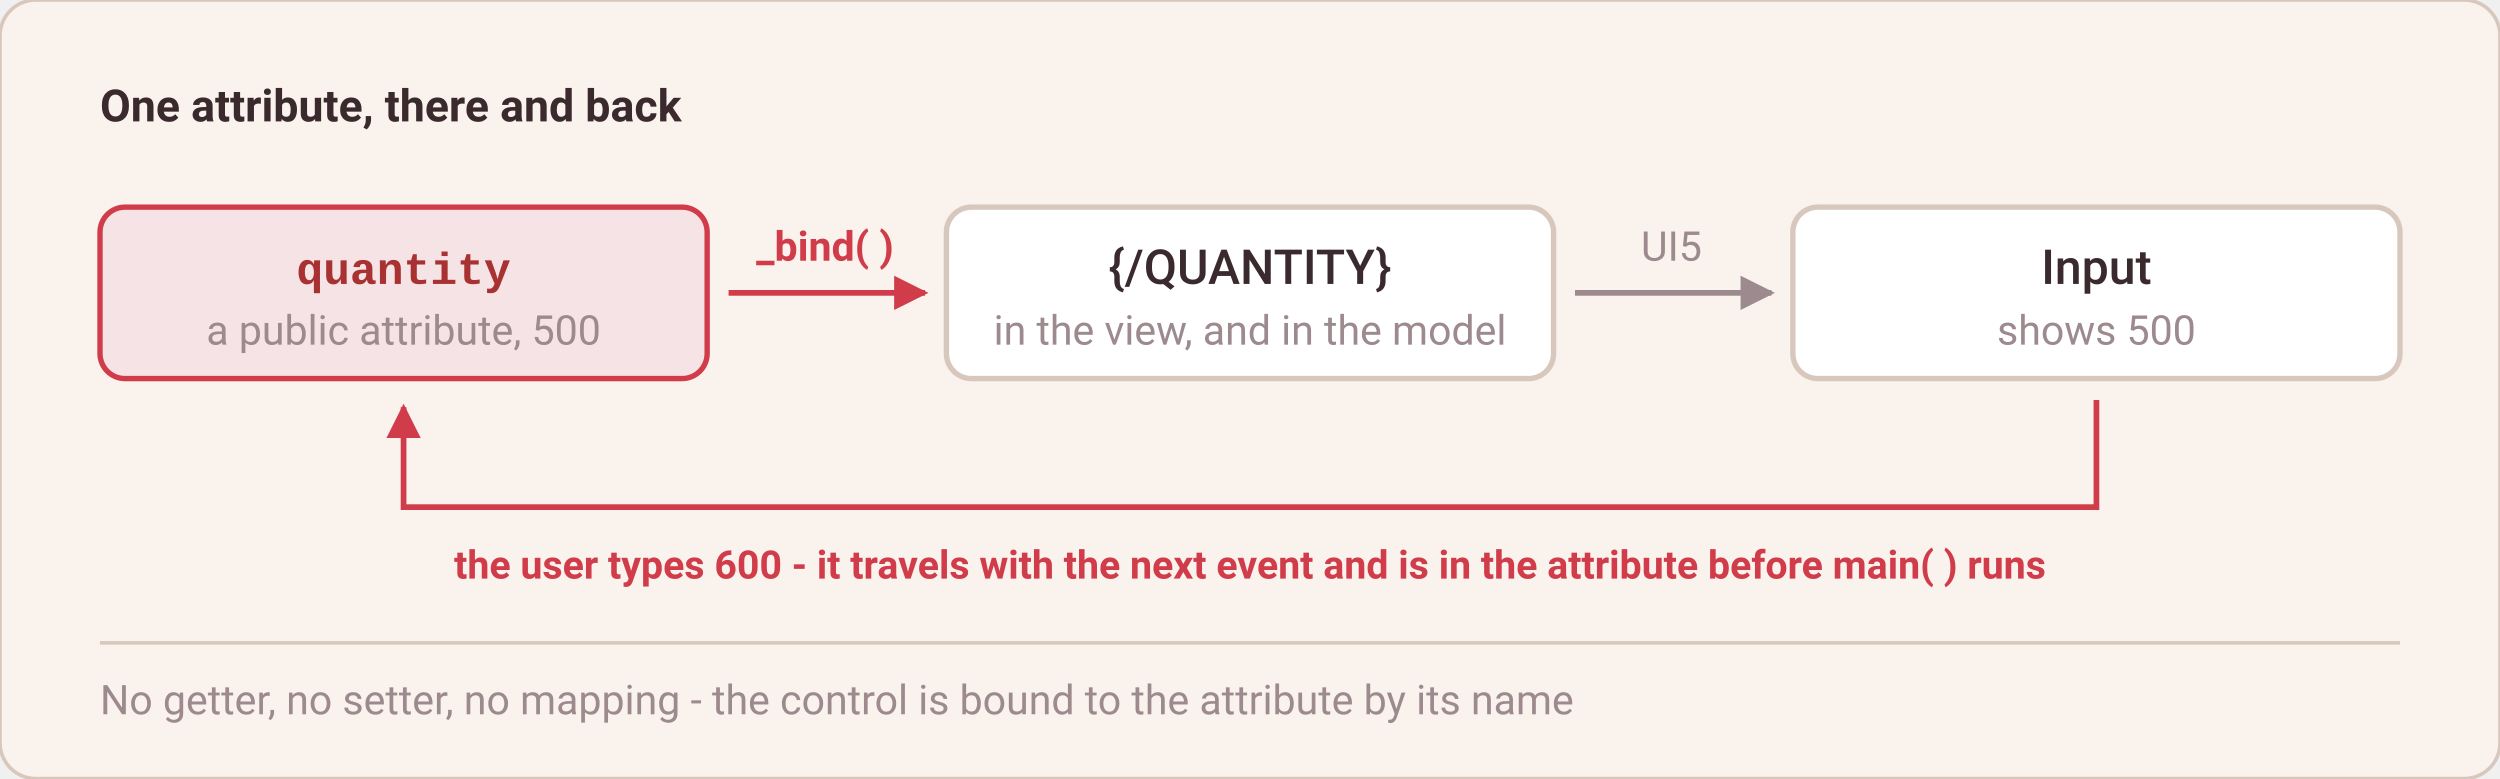
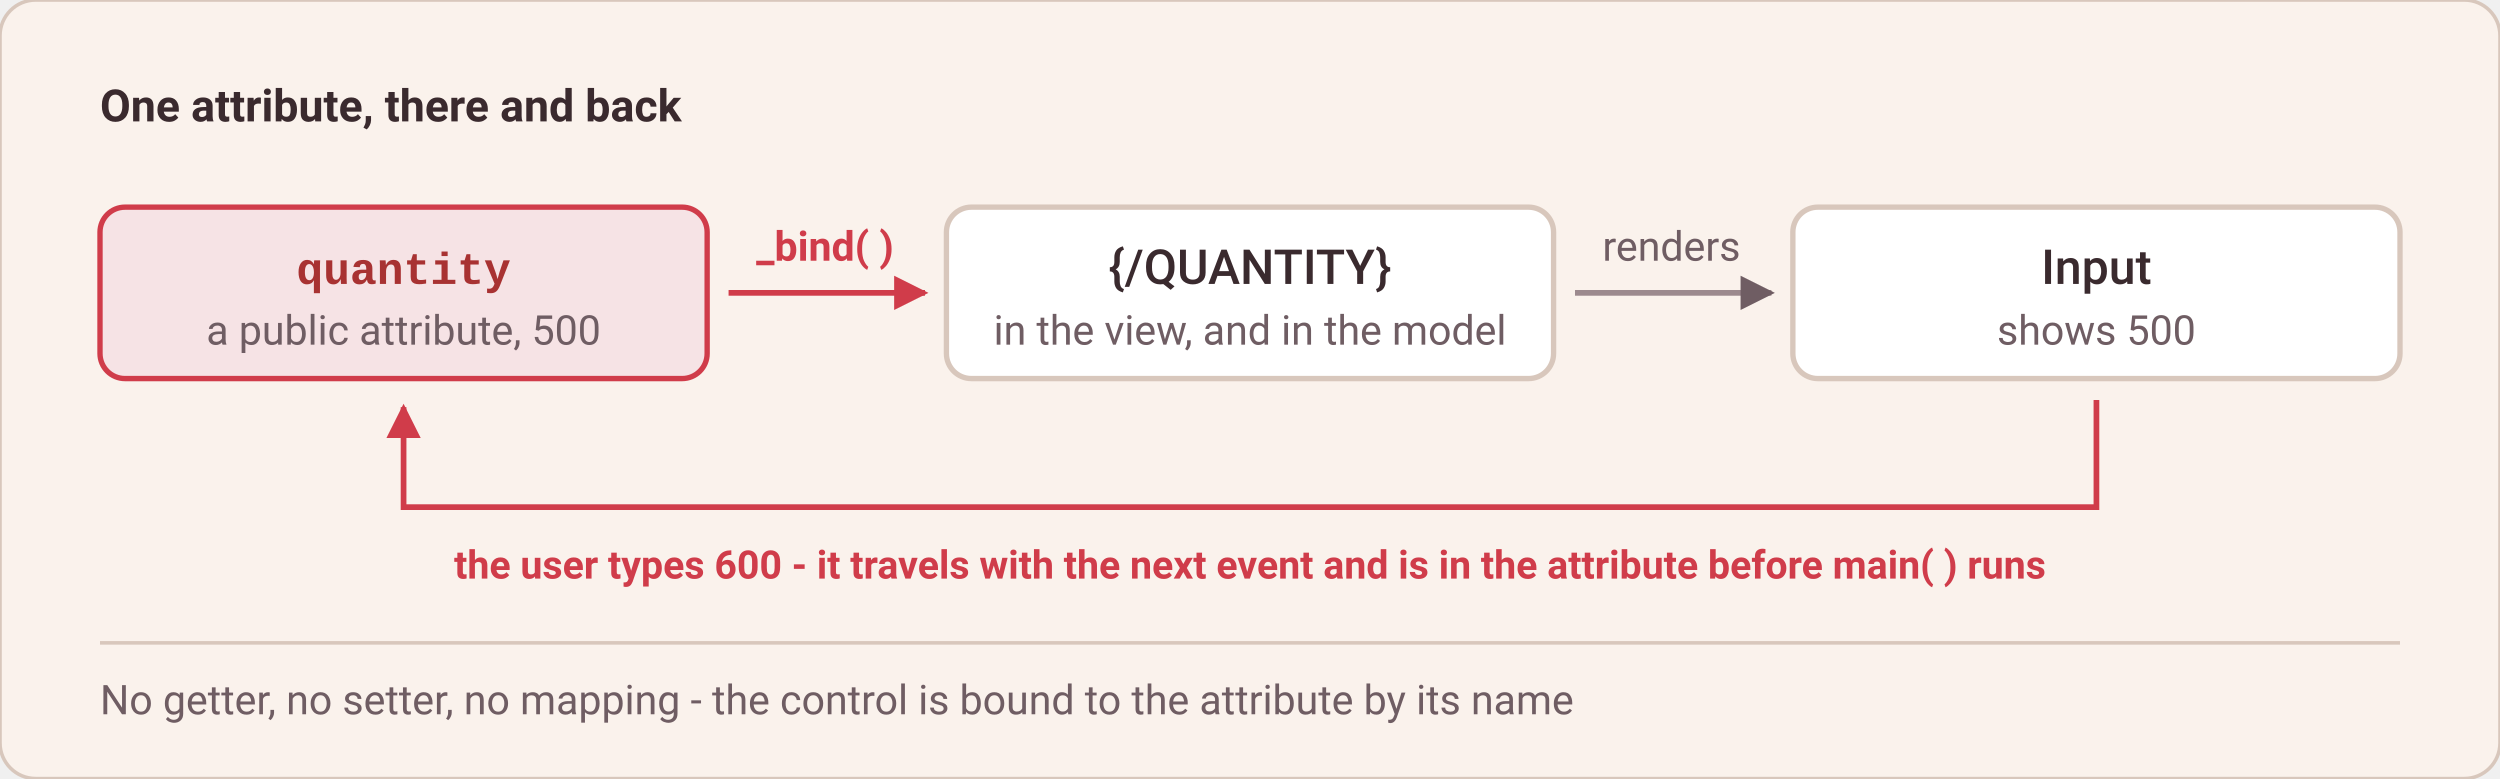
<svg xmlns="http://www.w3.org/2000/svg" viewBox="0 0 700 218" width="700" height="218" role="img">
-   <style data-dark="">@media (prefers-color-scheme:dark){[fill="#FAF2EC"]{fill:#172033}[fill="#F0DFD2"]{fill:#1e2940}[fill="#FFFFFF"]{fill:#0f1522}[fill="#3A2A2E"]{fill:#f1f4f9}[fill="#9C8A8E"]{fill:#9aa4b5}[fill="#F6E3E5"]{fill:#3a1d22}[fill="#D03C4A"]{fill:#f0606d}[fill="#A83232"]{fill:#ff8a95}[stroke="#D8C7BC"]{stroke:#34405a}[stroke="#9C8A8E"]{stroke:#6b778c}[stroke="#D03C4A"]{stroke:#f0606d}}</style>
+   <style data-dark="">@media (prefers-color-scheme:dark){[fill="#FAF2EC"]{fill:#172033}[fill="#F0DFD2"]{fill:#1e2940}[fill="#FFFFFF"]{fill:#0f1522}[fill="#3A2A2E"]{fill:#f1f4f9}[fill="#6F5D63"]{fill:#9aa4b5}[fill="#F6E3E5"]{fill:#3a1d22}[fill="#D03C4A"]{fill:#f0606d}[fill="#A83232"]{fill:#ff8a95}[stroke="#D8C7BC"]{stroke:#34405a}[stroke="#9C8A8E"]{stroke:#6b778c}[stroke="#D03C4A"]{stroke:#f0606d}}</style>
  <defs>
    <marker id="am" viewBox="0 0 10 10" refX="9" refY="5" markerWidth="6" markerHeight="6" orient="auto">
-       <path d="M0 0 L10 5 L0 10 z" fill="#9C8A8E" />
+       <path d="M0 0 L10 5 L0 10 z" fill="#6F5D63" />
    </marker>
    <marker id="ar" viewBox="0 0 10 10" refX="9" refY="5" markerWidth="6" markerHeight="6" orient="auto">
      <path d="M0 0 L10 5 L0 10 z" fill="#D03C4A" />
    </marker>
  </defs>
  <rect width="700" height="218" rx="10" fill="#FAF2EC" stroke="#D8C7BC" />
  <text x="28" y="34" font-family="-apple-system,BlinkMacSystemFont,'Segoe UI',Roboto,'Helvetica Neue',Arial,sans-serif" font-size="12.5" fill="#3A2A2E" font-weight="700" text-anchor="start">One attribute, there and back</text>
  <rect x="28" y="58" width="170" height="48" rx="7" fill="#F6E3E5" stroke="#D03C4A" stroke-width="1.5" />
  <text x="113" y="79.5" font-family="ui-monospace,SFMono-Regular,Menlo,Consolas,'Liberation Mono',monospace" font-size="12.5" fill="#A83232" font-weight="600" text-anchor="middle">quantity</text>
-   <text x="113" y="96.5" font-family="-apple-system,BlinkMacSystemFont,'Segoe UI',Roboto,'Helvetica Neue',Arial,sans-serif" font-size="11.5" fill="#9C8A8E" font-weight="400" text-anchor="middle">a public attribute, 500</text>
+   <text x="113" y="96.5" font-family="-apple-system,BlinkMacSystemFont,'Segoe UI',Roboto,'Helvetica Neue',Arial,sans-serif" font-size="11.5" fill="#6F5D63" font-weight="400" text-anchor="middle">a public attribute, 500</text>
  <rect x="265" y="58" width="170" height="48" rx="7" fill="#FFFFFF" stroke="#D8C7BC" stroke-width="1.5" />
  <text x="350" y="79.5" font-family="-apple-system,BlinkMacSystemFont,'Segoe UI',Roboto,'Helvetica Neue',Arial,sans-serif" font-size="13.5" fill="#3A2A2E" font-weight="500" text-anchor="middle">{/QUANTITY}</text>
-   <text x="350" y="96.5" font-family="-apple-system,BlinkMacSystemFont,'Segoe UI',Roboto,'Helvetica Neue',Arial,sans-serif" font-size="11.5" fill="#9C8A8E" font-weight="400" text-anchor="middle">in the view, and in the model</text>
+   <text x="350" y="96.5" font-family="-apple-system,BlinkMacSystemFont,'Segoe UI',Roboto,'Helvetica Neue',Arial,sans-serif" font-size="11.5" fill="#6F5D63" font-weight="400" text-anchor="middle">in the view, and in the model</text>
  <rect x="502" y="58" width="170" height="48" rx="7" fill="#FFFFFF" stroke="#D8C7BC" stroke-width="1.5" />
  <text x="587" y="79.5" font-family="-apple-system,BlinkMacSystemFont,'Segoe UI',Roboto,'Helvetica Neue',Arial,sans-serif" font-size="13.5" fill="#3A2A2E" font-weight="500" text-anchor="middle">Input</text>
-   <text x="587" y="96.5" font-family="-apple-system,BlinkMacSystemFont,'Segoe UI',Roboto,'Helvetica Neue',Arial,sans-serif" font-size="11.5" fill="#9C8A8E" font-weight="400" text-anchor="middle">shows 500</text>
+   <text x="587" y="96.5" font-family="-apple-system,BlinkMacSystemFont,'Segoe UI',Roboto,'Helvetica Neue',Arial,sans-serif" font-size="11.5" fill="#6F5D63" font-weight="400" text-anchor="middle">shows 500</text>
  <line x1="204" y1="82" x2="259" y2="82" stroke="#D03C4A" stroke-width="1.6" marker-end="url(#ar)" />
  <text x="231" y="73" font-family="-apple-system,BlinkMacSystemFont,'Segoe UI',Roboto,'Helvetica Neue',Arial,sans-serif" font-size="11.5" fill="#D03C4A" font-weight="600" text-anchor="middle">_bind( )</text>
  <line x1="441" y1="82" x2="496" y2="82" stroke="#9C8A8E" stroke-width="1.6" marker-end="url(#am)" />
-   <text x="468" y="73" font-family="-apple-system,BlinkMacSystemFont,'Segoe UI',Roboto,'Helvetica Neue',Arial,sans-serif" font-size="11.5" fill="#9C8A8E" font-weight="400" text-anchor="middle">UI5</text>
+   <text x="468" y="73" font-family="-apple-system,BlinkMacSystemFont,'Segoe UI',Roboto,'Helvetica Neue',Arial,sans-serif" font-size="11.5" fill="#6F5D63" font-weight="400" text-anchor="middle">renders</text>
  <path d="M587 112 L587 142 L113 142 L113 114" fill="none" stroke="#D03C4A" stroke-width="1.6" marker-end="url(#ar)" />
  <text x="350" y="162" font-family="-apple-system,BlinkMacSystemFont,'Segoe UI',Roboto,'Helvetica Neue',Arial,sans-serif" font-size="11" fill="#D03C4A" font-weight="600" text-anchor="middle">the user types 600 - it travels with the next event and is in the attribute before main( ) runs</text>
  <line x1="28" y1="180" x2="672" y2="180" stroke="#D8C7BC" />
-   <text x="28" y="200" font-family="-apple-system,BlinkMacSystemFont,'Segoe UI',Roboto,'Helvetica Neue',Arial,sans-serif" font-size="11.5" fill="#9C8A8E" font-weight="400" text-anchor="start">No getter, no setter, no mapping - the control is bound to the attribute by its name</text>
+   <text x="28" y="200" font-family="-apple-system,BlinkMacSystemFont,'Segoe UI',Roboto,'Helvetica Neue',Arial,sans-serif" font-size="11.5" fill="#6F5D63" font-weight="400" text-anchor="start">No getter, no setter, no mapping - the control is bound to the attribute by its name</text>
</svg>
